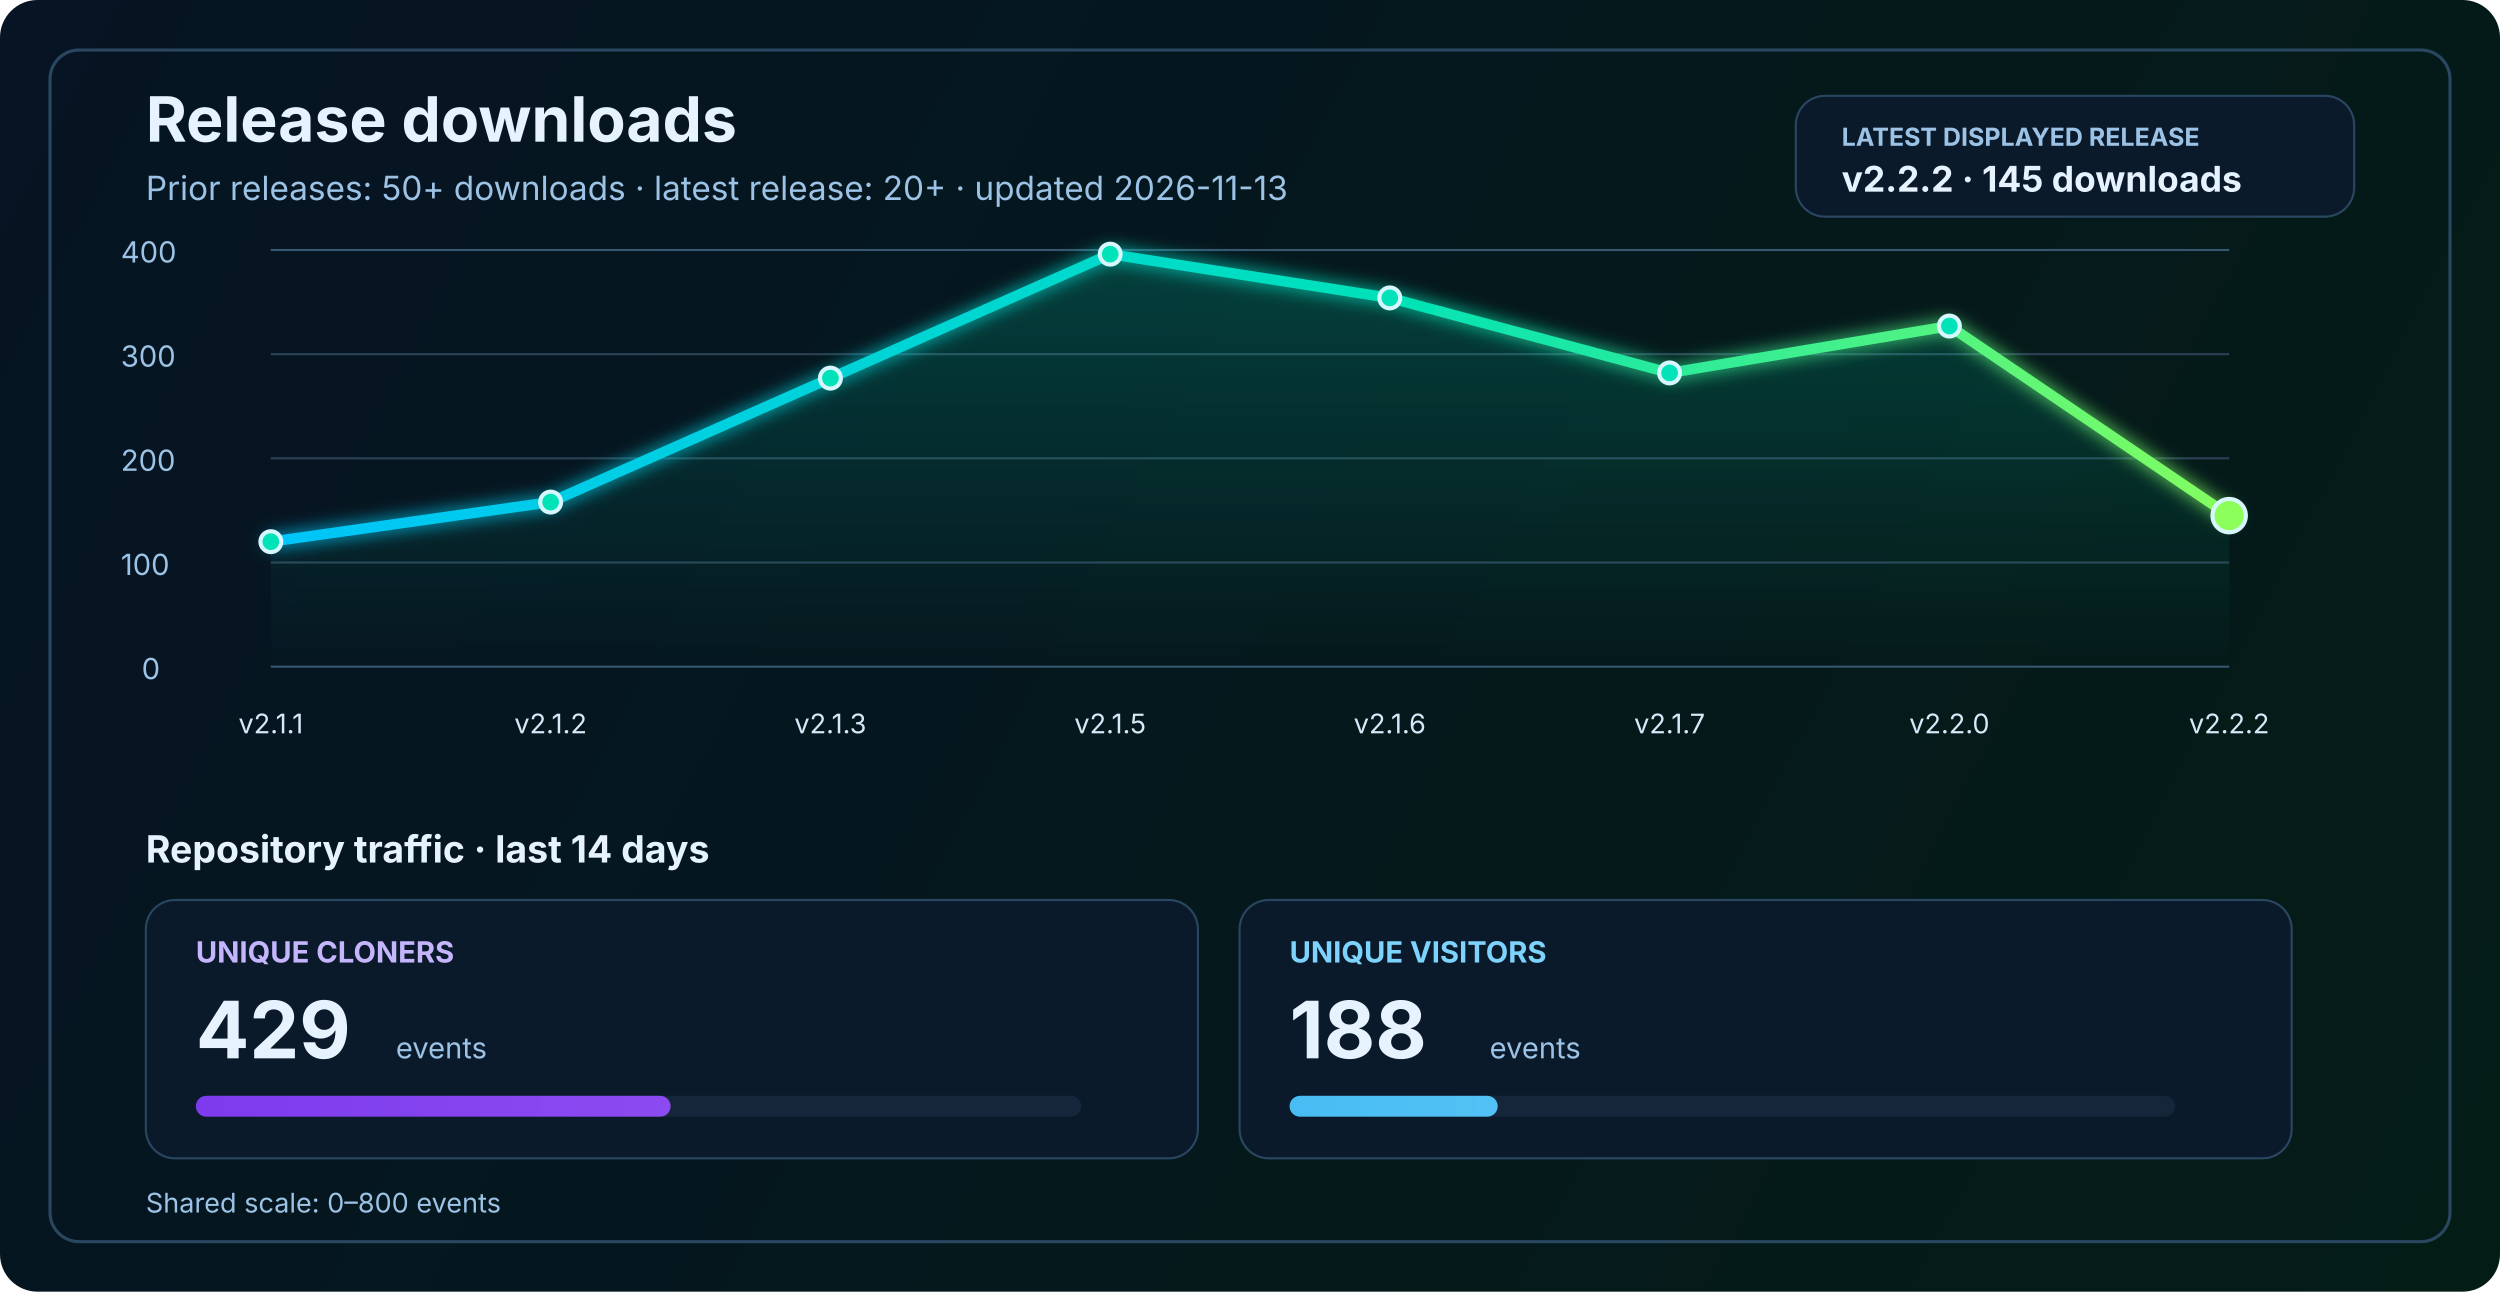
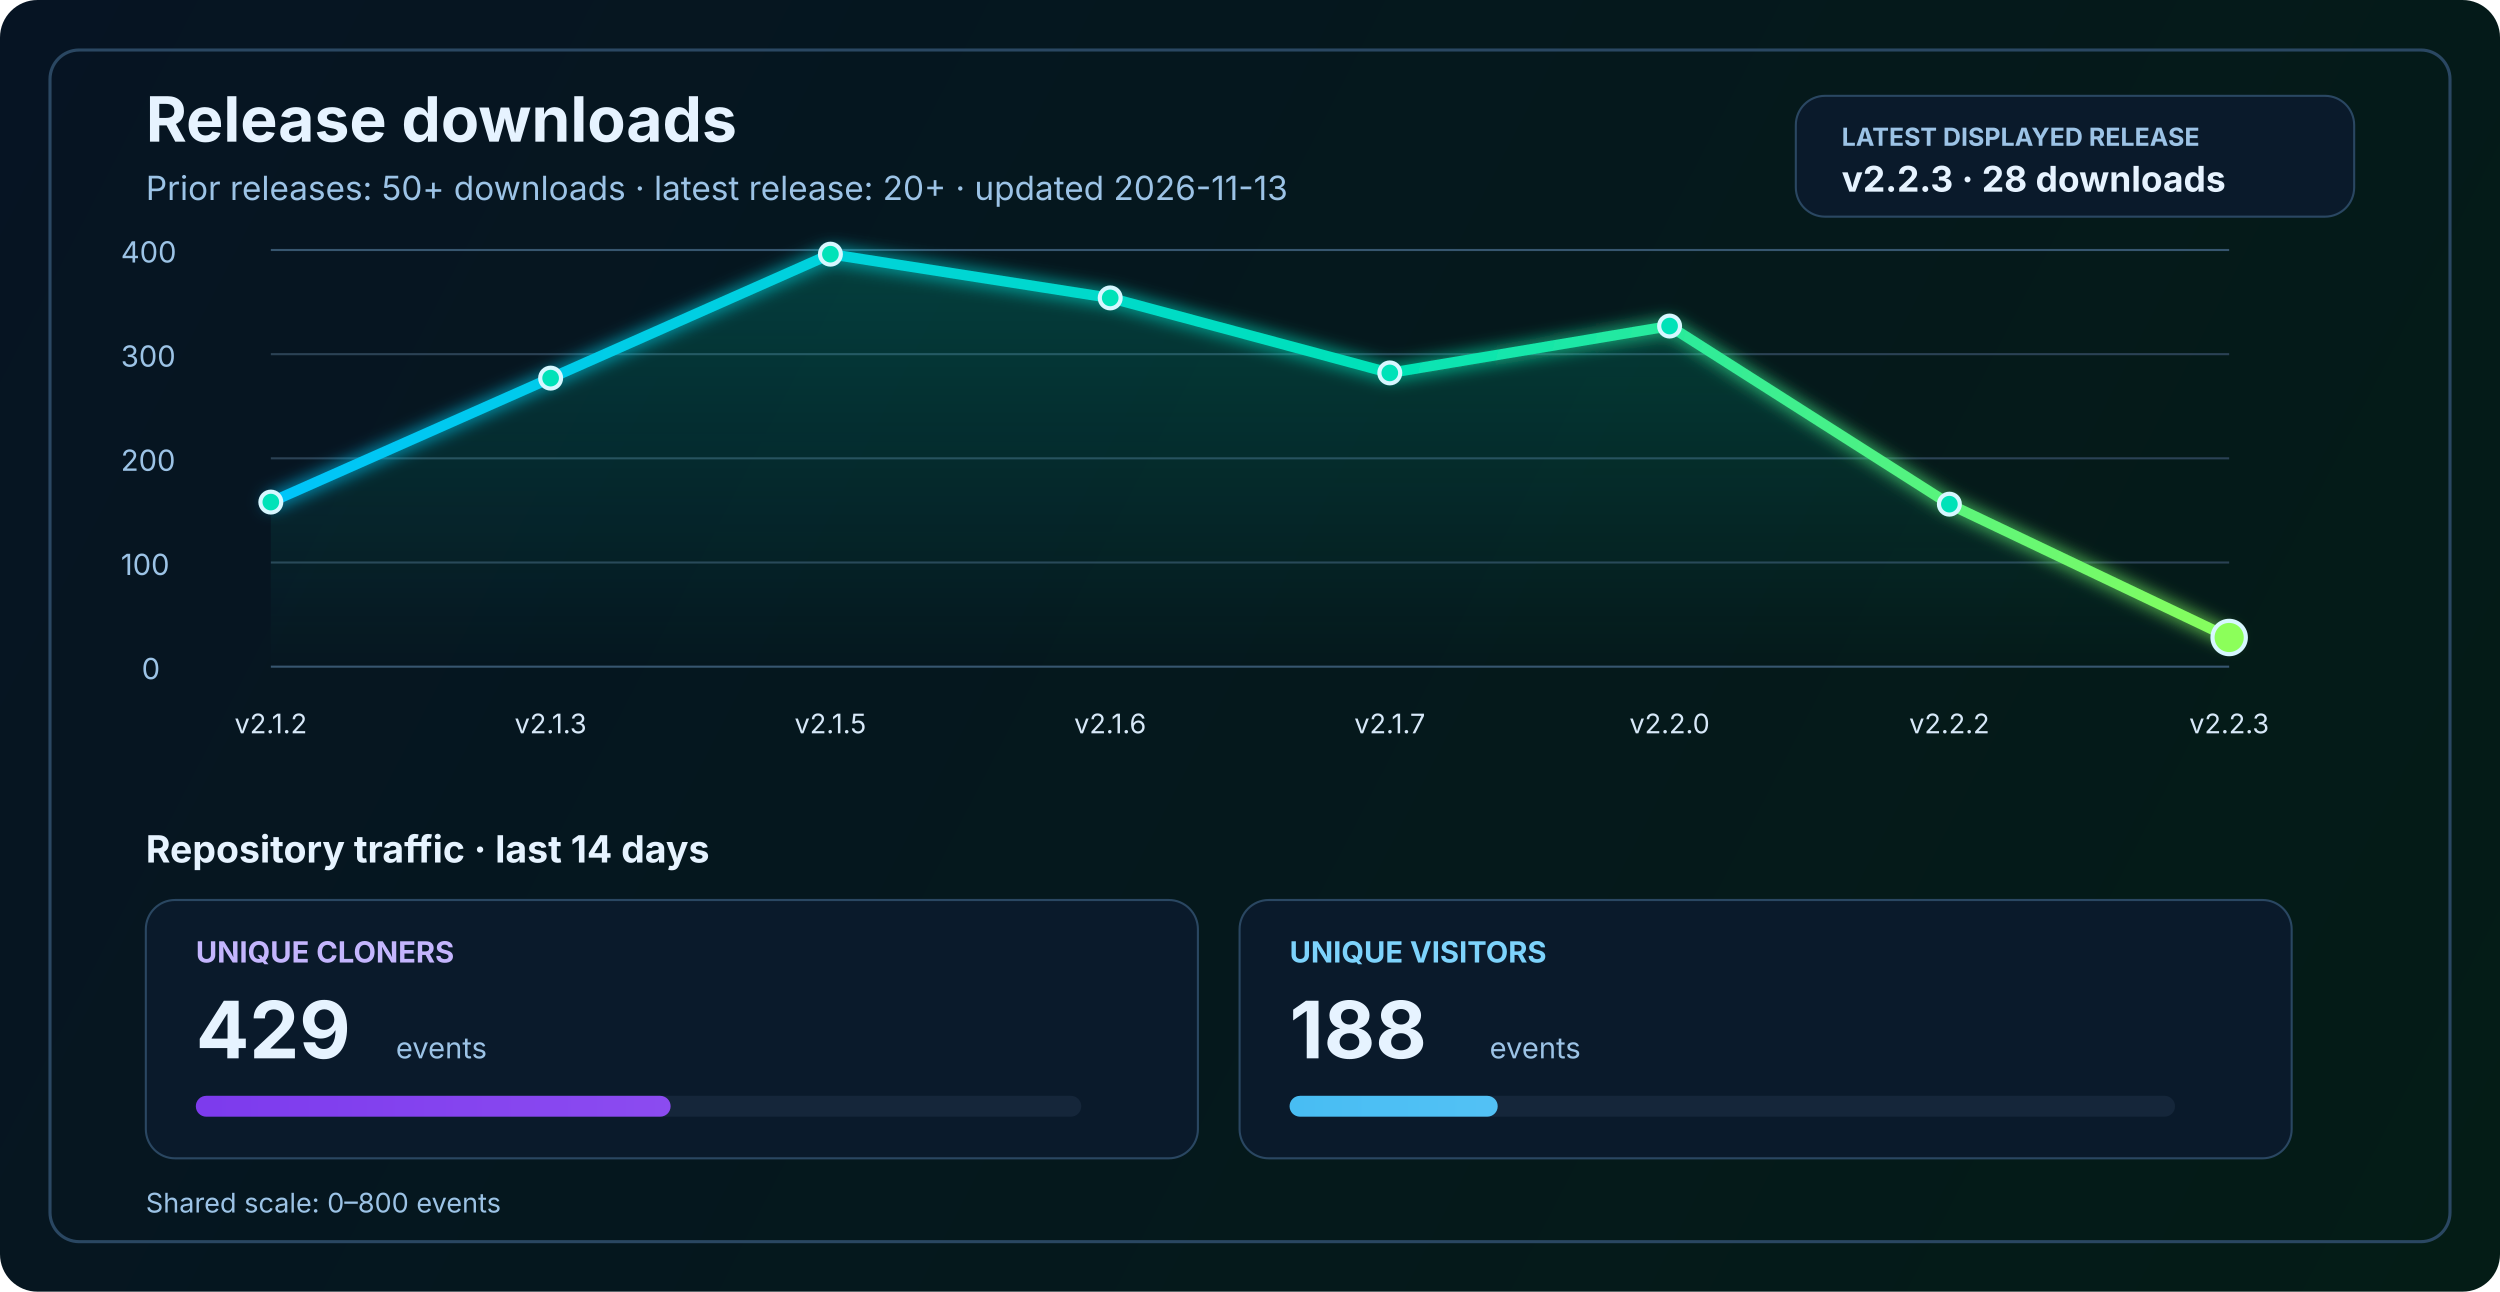
<svg xmlns="http://www.w3.org/2000/svg" width="1200" height="620" viewBox="0 0 1200 620" fill="none" role="img" aria-labelledby="title desc">
  <defs>
    <linearGradient id="bg" x1="0" y1="0" x2="1200" y2="620" gradientUnits="userSpaceOnUse">
      <stop stop-color="#061423" />
      <stop offset="1" stop-color="#041C16" />
    </linearGradient>
    <linearGradient id="line" x1="130" y1="86" x2="1070" y2="340" gradientUnits="userSpaceOnUse">
      <stop stop-color="#00C2FF" />
      <stop offset="0.55" stop-color="#00E2B8" />
      <stop offset="1" stop-color="#8CFF5A" />
    </linearGradient>
    <linearGradient id="area" x1="0" y1="120" x2="0" y2="320" gradientUnits="userSpaceOnUse">
      <stop stop-color="#00E2B8" stop-opacity="0.20" />
      <stop offset="1" stop-color="#00E2B8" stop-opacity="0" />
    </linearGradient>
    <linearGradient id="cloneFill" x1="86" y1="450" x2="1110" y2="450" gradientUnits="userSpaceOnUse">
      <stop stop-color="#7C3AED" />
      <stop offset="1" stop-color="#C084FC" />
    </linearGradient>
    <linearGradient id="viewFill" x1="86" y1="482" x2="1110" y2="482" gradientUnits="userSpaceOnUse">
      <stop stop-color="#0EA5E9" />
      <stop offset="1" stop-color="#7DD3FC" />
    </linearGradient>
    <filter id="glow" x="-50%" y="-50%" width="200%" height="200%">
      <feGaussianBlur stdDeviation="4" result="blur" />
      <feMerge>
        <feMergeNode in="blur" />
        <feMergeNode in="SourceGraphic" />
      </feMerge>
    </filter>
  </defs>
  <rect width="1200" height="620" rx="18" fill="url(#bg)" />
  <rect x="24" y="24" width="1152" height="572" rx="14" stroke="#2A4762" stroke-width="1.5" />
  <text x="70" y="68" fill="#E6F3FF" font-size="30" font-family="SF Pro Display, -apple-system, BlinkMacSystemFont, Segoe UI, sans-serif" font-weight="700">Release downloads</text>
  <text x="70" y="96" fill="#9CC3E6" font-size="16" font-family="SF Pro Text, -apple-system, BlinkMacSystemFont, Segoe UI, sans-serif">Prior releases: 50+ downloads · latest release: 20+ · updated 2026-11-13</text>
  <rect x="862" y="46" width="268" height="58" rx="14" fill="#0A1A2B" stroke="#2A4762" stroke-width="1" />
  <text x="884" y="70" fill="#9CC3E6" font-size="12" font-family="SF Pro Text, -apple-system, BlinkMacSystemFont, Segoe UI, sans-serif" font-weight="700">LATEST DISPLAYED RELEASE</text>
-   <text x="884" y="92" fill="#E6F3FF" font-size="17" font-family="SF Pro Text, -apple-system, BlinkMacSystemFont, Segoe UI, sans-serif" font-weight="700">v2.2.2 · 145 downloads</text>
+   <text x="884" y="92" fill="#E6F3FF" font-size="17" font-family="SF Pro Text, -apple-system, BlinkMacSystemFont, Segoe UI, sans-serif" font-weight="700">v2.2.3 · 28 downloads</text>
  <line x1="130" y1="320.0" x2="1070" y2="320.0" stroke="#37566F" stroke-width="1" />
  <line x1="130" y1="270.0" x2="1070" y2="270.0" stroke="#2B4255" stroke-width="1" />
  <line x1="130" y1="220.0" x2="1070" y2="220.0" stroke="#2B4255" stroke-width="1" />
  <line x1="130" y1="170.0" x2="1070" y2="170.0" stroke="#2B4255" stroke-width="1" />
  <line x1="130" y1="120.0" x2="1070" y2="120.0" stroke="#37566F" stroke-width="1" />
  <text x="68" y="326.0" fill="#9CC3E6" font-size="14" font-family="SF Pro Text, -apple-system, BlinkMacSystemFont, Segoe UI, sans-serif">0</text>
  <text x="58" y="276.0" fill="#9CC3E6" font-size="14" font-family="SF Pro Text, -apple-system, BlinkMacSystemFont, Segoe UI, sans-serif">100</text>
  <text x="58" y="226.0" fill="#9CC3E6" font-size="14" font-family="SF Pro Text, -apple-system, BlinkMacSystemFont, Segoe UI, sans-serif">200</text>
  <text x="58" y="176.0" fill="#9CC3E6" font-size="14" font-family="SF Pro Text, -apple-system, BlinkMacSystemFont, Segoe UI, sans-serif">300</text>
  <text x="58" y="126.0" fill="#9CC3E6" font-size="14" font-family="SF Pro Text, -apple-system, BlinkMacSystemFont, Segoe UI, sans-serif">400</text>
-   <path d="M 130.0 260.0 L 264.3 241.0 L 398.6 181.5 L 532.9 122.0 L 667.1 143.0 L 801.4 179.0 L 935.7 156.5 L 1070.0 247.5 L 1070 320 L 130 320 Z" fill="url(#area)" />
-   <polyline points="130.0,260.0 264.3,241.0 398.6,181.5 532.9,122.0 667.1,143.0 801.4,179.0 935.7,156.5 1070.0,247.5" fill="none" stroke="url(#line)" stroke-width="5" stroke-linecap="round" stroke-linejoin="round" filter="url(#glow)" />
-   <circle cx="130.0" cy="260.0" r="5" fill="#00E2B8" stroke="#D7F7FF" stroke-width="2" />
-   <circle cx="264.3" cy="241.0" r="5" fill="#00E2B8" stroke="#D7F7FF" stroke-width="2" />
-   <circle cx="398.6" cy="181.5" r="5" fill="#00E2B8" stroke="#D7F7FF" stroke-width="2" />
-   <circle cx="532.9" cy="122.0" r="5" fill="#00E2B8" stroke="#D7F7FF" stroke-width="2" />
-   <circle cx="667.1" cy="143.0" r="5" fill="#00E2B8" stroke="#D7F7FF" stroke-width="2" />
-   <circle cx="801.4" cy="179.0" r="5" fill="#00E2B8" stroke="#D7F7FF" stroke-width="2" />
-   <circle cx="935.7" cy="156.5" r="5" fill="#00E2B8" stroke="#D7F7FF" stroke-width="2" />
-   <circle cx="1070.0" cy="247.5" r="8" fill="#8CFF5A" stroke="#D7F7FF" stroke-width="2" />
-   <text x="130.0" y="352" text-anchor="middle" fill="#D7E8F8" font-size="13" font-family="SF Pro Text, -apple-system, BlinkMacSystemFont, Segoe UI, sans-serif">v2.1.1</text>
-   <text x="264.3" y="352" text-anchor="middle" fill="#D7E8F8" font-size="13" font-family="SF Pro Text, -apple-system, BlinkMacSystemFont, Segoe UI, sans-serif">v2.1.2</text>
-   <text x="398.6" y="352" text-anchor="middle" fill="#D7E8F8" font-size="13" font-family="SF Pro Text, -apple-system, BlinkMacSystemFont, Segoe UI, sans-serif">v2.1.3</text>
-   <text x="532.9" y="352" text-anchor="middle" fill="#D7E8F8" font-size="13" font-family="SF Pro Text, -apple-system, BlinkMacSystemFont, Segoe UI, sans-serif">v2.1.5</text>
-   <text x="667.1" y="352" text-anchor="middle" fill="#D7E8F8" font-size="13" font-family="SF Pro Text, -apple-system, BlinkMacSystemFont, Segoe UI, sans-serif">v2.1.6</text>
-   <text x="801.4" y="352" text-anchor="middle" fill="#D7E8F8" font-size="13" font-family="SF Pro Text, -apple-system, BlinkMacSystemFont, Segoe UI, sans-serif">v2.1.7</text>
-   <text x="935.7" y="352" text-anchor="middle" fill="#D7E8F8" font-size="13" font-family="SF Pro Text, -apple-system, BlinkMacSystemFont, Segoe UI, sans-serif">v2.2.0</text>
-   <text x="1070.0" y="352" text-anchor="middle" fill="#D7E8F8" font-size="13" font-family="SF Pro Text, -apple-system, BlinkMacSystemFont, Segoe UI, sans-serif">v2.2.2</text>
+   <path d="M 130.0 241.0 L 264.3 181.5 L 398.6 122.0 L 532.9 143.0 L 667.1 179.0 L 801.4 156.5 L 935.7 242.0 L 1070.0 306.0 L 1070 320 L 130 320 Z" fill="url(#area)" />
+   <polyline points="130.0,241.0 264.3,181.5 398.6,122.0 532.9,143.0 667.1,179.0 801.4,156.5 935.7,242.0 1070.0,306.0" fill="none" stroke="url(#line)" stroke-width="5" stroke-linecap="round" stroke-linejoin="round" filter="url(#glow)" />
+   <circle cx="130.0" cy="241.0" r="5" fill="#00E2B8" stroke="#D7F7FF" stroke-width="2" />
+   <circle cx="264.3" cy="181.5" r="5" fill="#00E2B8" stroke="#D7F7FF" stroke-width="2" />
+   <circle cx="398.6" cy="122.0" r="5" fill="#00E2B8" stroke="#D7F7FF" stroke-width="2" />
+   <circle cx="532.9" cy="143.0" r="5" fill="#00E2B8" stroke="#D7F7FF" stroke-width="2" />
+   <circle cx="667.1" cy="179.0" r="5" fill="#00E2B8" stroke="#D7F7FF" stroke-width="2" />
+   <circle cx="801.4" cy="156.5" r="5" fill="#00E2B8" stroke="#D7F7FF" stroke-width="2" />
+   <circle cx="935.7" cy="242.0" r="5" fill="#00E2B8" stroke="#D7F7FF" stroke-width="2" />
+   <circle cx="1070.0" cy="306.0" r="8" fill="#8CFF5A" stroke="#D7F7FF" stroke-width="2" />
+   <text x="130.0" y="352" text-anchor="middle" fill="#D7E8F8" font-size="13" font-family="SF Pro Text, -apple-system, BlinkMacSystemFont, Segoe UI, sans-serif">v2.1.2</text>
+   <text x="264.3" y="352" text-anchor="middle" fill="#D7E8F8" font-size="13" font-family="SF Pro Text, -apple-system, BlinkMacSystemFont, Segoe UI, sans-serif">v2.1.3</text>
+   <text x="398.6" y="352" text-anchor="middle" fill="#D7E8F8" font-size="13" font-family="SF Pro Text, -apple-system, BlinkMacSystemFont, Segoe UI, sans-serif">v2.1.5</text>
+   <text x="532.9" y="352" text-anchor="middle" fill="#D7E8F8" font-size="13" font-family="SF Pro Text, -apple-system, BlinkMacSystemFont, Segoe UI, sans-serif">v2.1.6</text>
+   <text x="667.1" y="352" text-anchor="middle" fill="#D7E8F8" font-size="13" font-family="SF Pro Text, -apple-system, BlinkMacSystemFont, Segoe UI, sans-serif">v2.1.7</text>
+   <text x="801.4" y="352" text-anchor="middle" fill="#D7E8F8" font-size="13" font-family="SF Pro Text, -apple-system, BlinkMacSystemFont, Segoe UI, sans-serif">v2.2.0</text>
+   <text x="935.7" y="352" text-anchor="middle" fill="#D7E8F8" font-size="13" font-family="SF Pro Text, -apple-system, BlinkMacSystemFont, Segoe UI, sans-serif">v2.2.2</text>
+   <text x="1070.0" y="352" text-anchor="middle" fill="#D7E8F8" font-size="13" font-family="SF Pro Text, -apple-system, BlinkMacSystemFont, Segoe UI, sans-serif">v2.2.3</text>
  <text x="70" y="414" fill="#E6F3FF" font-size="18" font-family="SF Pro Text, -apple-system, BlinkMacSystemFont, Segoe UI, sans-serif" font-weight="700">Repository traffic · last 14 days</text>
  <rect x="70" y="432" width="505" height="124" rx="14" fill="#0A1A2B" stroke="#2A4762" stroke-width="1" />
  <text x="94" y="462" fill="#C4B5FD" font-size="14" font-family="SF Pro Text, -apple-system, BlinkMacSystemFont, Segoe UI, sans-serif" font-weight="700">UNIQUE CLONERS</text>
  <text x="94" y="508" fill="#E6F3FF" font-size="38" font-family="SF Pro Display, -apple-system, BlinkMacSystemFont, Segoe UI, sans-serif" font-weight="700">429</text>
  <text x="190" y="508" fill="#9CC3E6" font-size="14" font-family="SF Pro Text, -apple-system, BlinkMacSystemFont, Segoe UI, sans-serif">events</text>
  <rect x="94" y="526" width="425" height="10" rx="5" fill="#15263A" />
  <rect x="94" y="526" width="227.9" height="10" rx="5" fill="url(#cloneFill)" />
  <rect x="595" y="432" width="505" height="124" rx="14" fill="#0A1A2B" stroke="#2A4762" stroke-width="1" />
  <text x="619" y="462" fill="#7DD3FC" font-size="14" font-family="SF Pro Text, -apple-system, BlinkMacSystemFont, Segoe UI, sans-serif" font-weight="700">UNIQUE VISITORS</text>
  <text x="619" y="508" fill="#E6F3FF" font-size="38" font-family="SF Pro Display, -apple-system, BlinkMacSystemFont, Segoe UI, sans-serif" font-weight="700">188</text>
  <text x="715" y="508" fill="#9CC3E6" font-size="14" font-family="SF Pro Text, -apple-system, BlinkMacSystemFont, Segoe UI, sans-serif">events</text>
  <rect x="619" y="526" width="425" height="10" rx="5" fill="#15263A" />
  <rect x="619" y="526" width="99.9" height="10" rx="5" fill="url(#viewFill)" />
  <text x="70" y="582" fill="#9CC3E6" font-size="13" font-family="SF Pro Text, -apple-system, BlinkMacSystemFont, Segoe UI, sans-serif">Shared scale: 0–800 events</text>
</svg>
